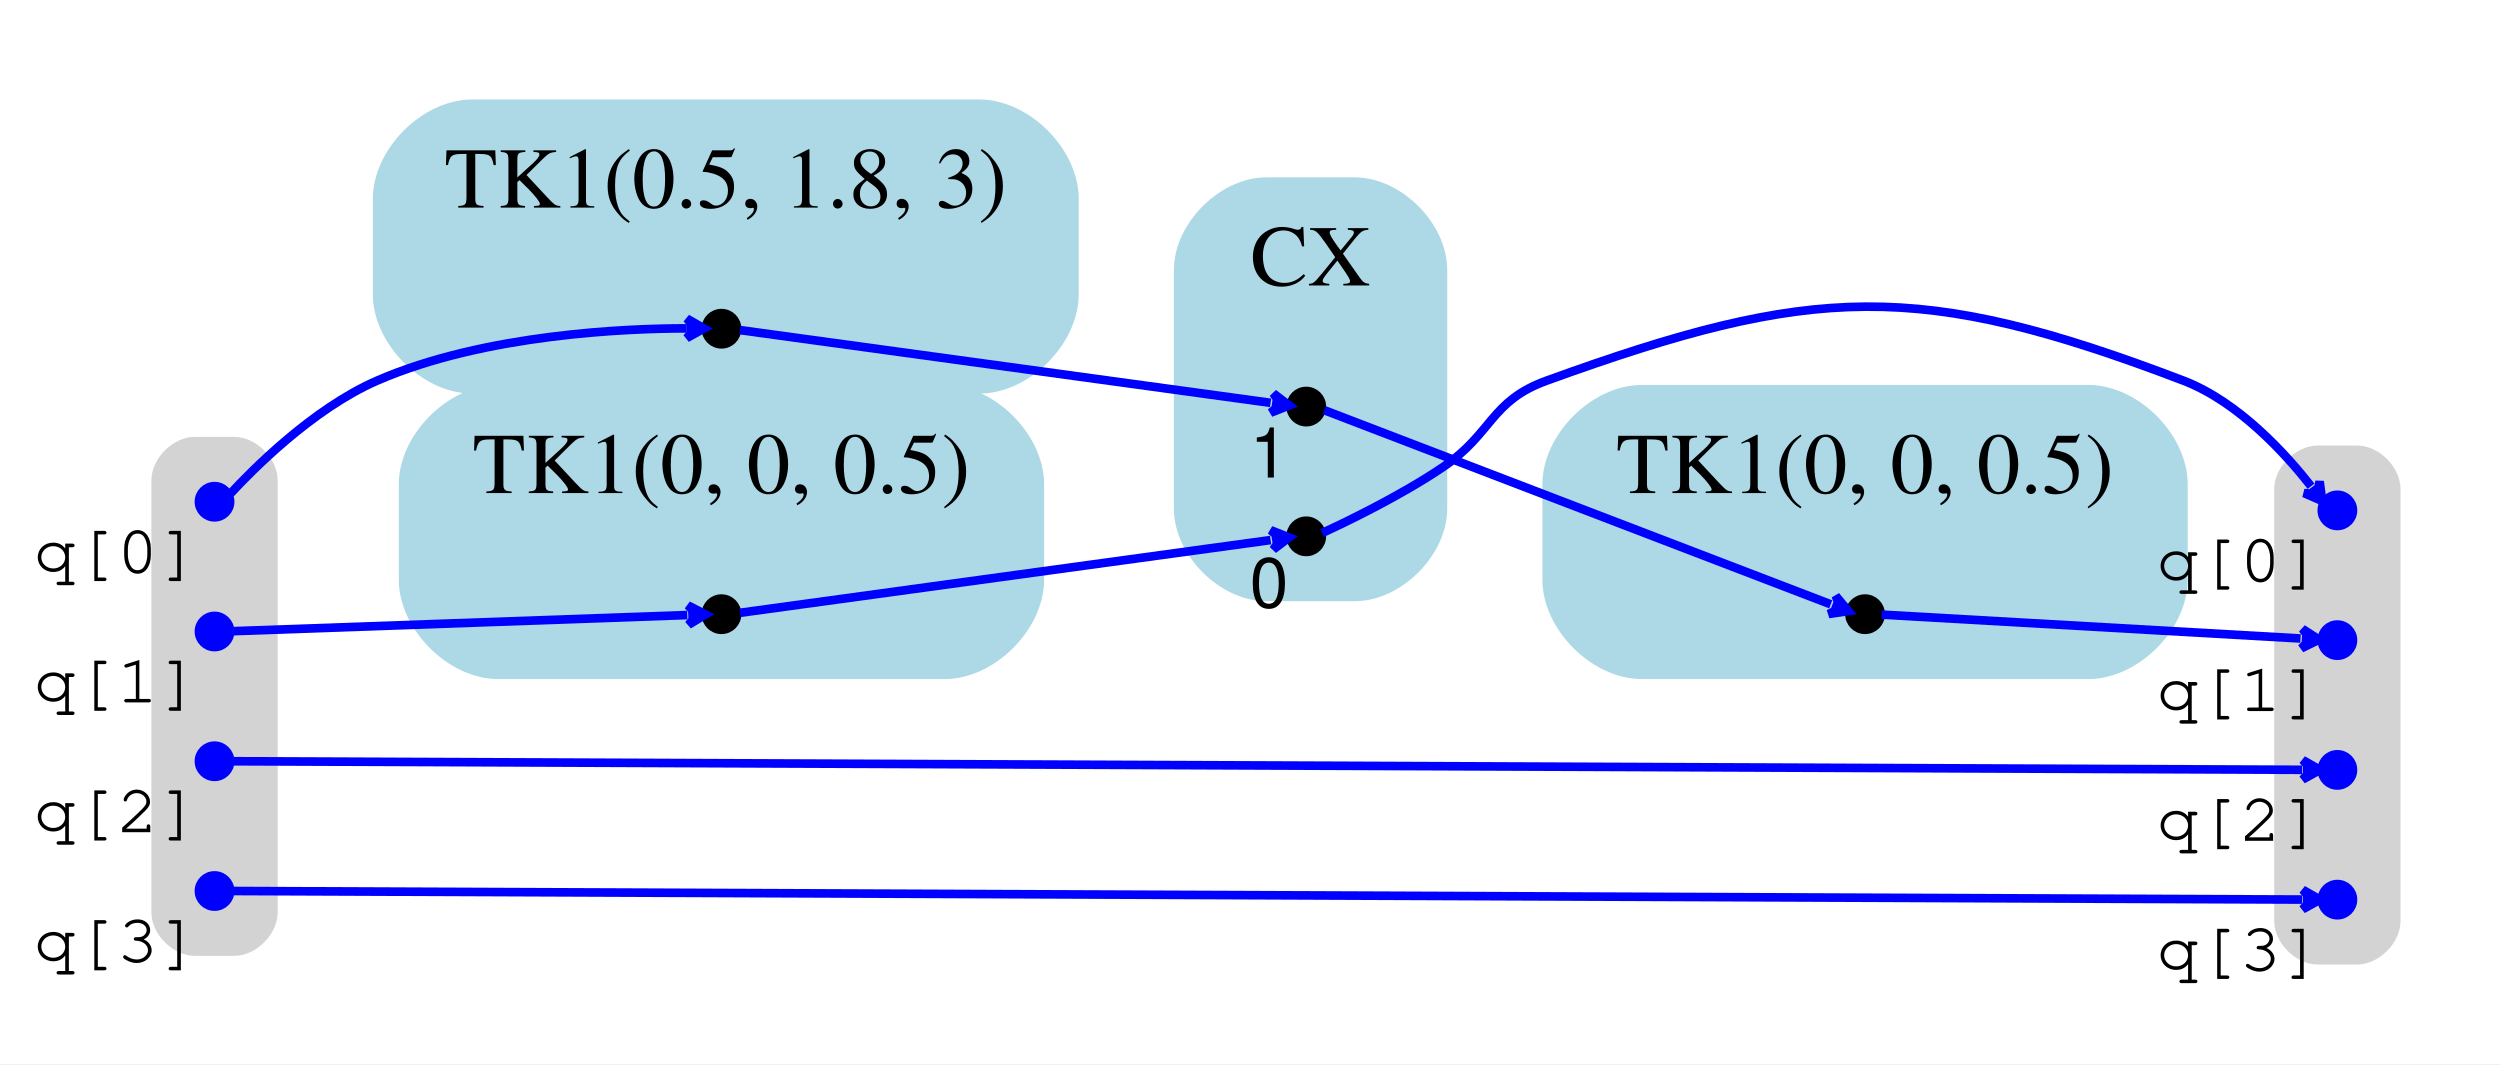
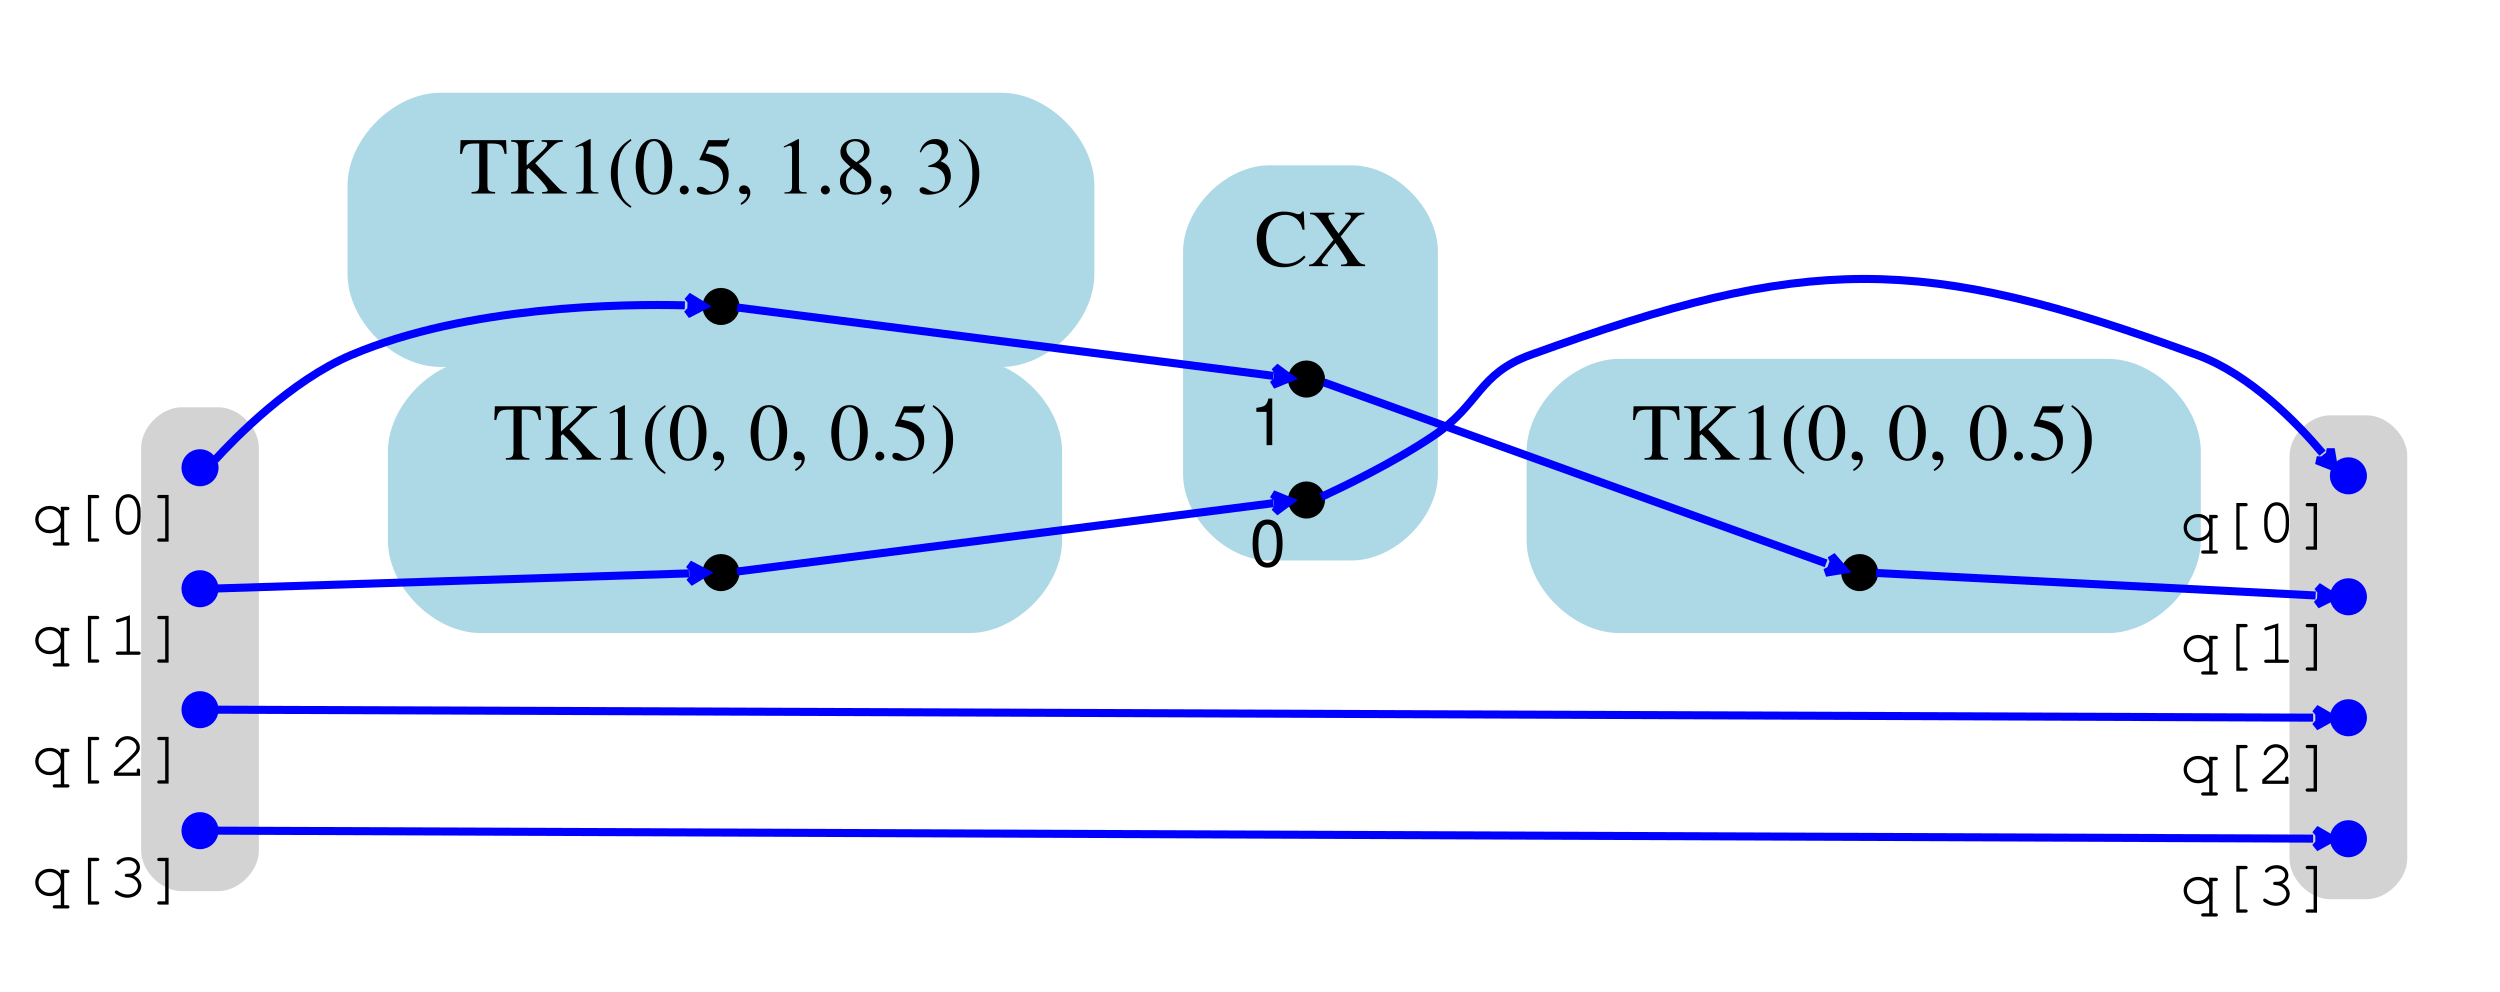
- <svg xmlns="http://www.w3.org/2000/svg" width="289pt" height="123pt" viewBox="0.00 0.00 289.00 123.00">
+ <svg xmlns="http://www.w3.org/2000/svg" width="310pt" height="123pt" viewBox="0.00 0.00 310.00 123.00">
  <g id="graph0" class="graph" transform="scale(1 1) rotate(0) translate(4 119)">
-     <polygon fill="white" stroke="transparent" points="-4,4 -4,-119 285,-119 285,4 -4,4" />
+     <polygon fill="white" stroke="transparent" points="-4,4 -4,-119 306,-119 306,4 -4,4" />
    <g id="clust1" class="cluster">
      <path fill="lightgrey" stroke="lightgrey" d="M18.53,-9C18.53,-9 23.07,-9 23.07,-9 25.33,-9 27.6,-11.27 27.6,-13.53 27.6,-13.53 27.6,-63.47 27.6,-63.47 27.6,-65.73 25.33,-68 23.07,-68 23.07,-68 18.53,-68 18.53,-68 16.27,-68 14,-65.73 14,-63.47 14,-63.47 14,-13.53 14,-13.53 14,-11.27 16.27,-9 18.53,-9" />
    </g>
    <g id="clust3" class="cluster">
-       <path fill="lightgrey" stroke="lightgrey" d="M263.93,-8C263.93,-8 268.47,-8 268.47,-8 270.73,-8 273,-10.27 273,-12.53 273,-12.53 273,-62.47 273,-62.47 273,-64.73 270.73,-67 268.47,-67 268.47,-67 263.93,-67 263.93,-67 261.67,-67 259.4,-64.73 259.4,-62.47 259.4,-62.47 259.4,-12.53 259.4,-12.53 259.4,-10.27 261.67,-8 263.93,-8" />
+       <path fill="lightgrey" stroke="lightgrey" d="M284.93,-8C284.93,-8 289.47,-8 289.47,-8 291.73,-8 294,-10.27 294,-12.53 294,-12.53 294,-62.47 294,-62.47 294,-64.73 291.73,-67 289.47,-67 289.47,-67 284.93,-67 284.93,-67 282.67,-67 280.4,-64.73 280.4,-62.47 280.4,-62.47 280.4,-12.53 280.4,-12.53 280.4,-10.27 282.67,-8 284.93,-8" />
    </g>
    <g id="clust5" class="cluster">
-       <path fill="lightblue" stroke="lightblue" d="M142.4,-50C142.4,-50 152.6,-50 152.6,-50 157.7,-50 162.8,-55.1 162.8,-60.2 162.8,-60.2 162.8,-87.8 162.8,-87.8 162.8,-92.9 157.7,-98 152.6,-98 152.6,-98 142.4,-98 142.4,-98 137.3,-98 132.2,-92.9 132.2,-87.8 132.2,-87.8 132.2,-60.2 132.2,-60.2 132.2,-55.1 137.3,-50 142.4,-50" />
-       <text text-anchor="middle" x="147.5" y="-86" font-family="Times,serif" font-size="10.00">CX</text>
+       <path fill="lightblue" stroke="lightblue" d="M153.4,-50C153.4,-50 163.6,-50 163.6,-50 168.7,-50 173.8,-55.1 173.8,-60.2 173.8,-60.2 173.8,-87.8 173.8,-87.8 173.8,-92.9 168.7,-98 163.6,-98 163.6,-98 153.4,-98 153.4,-98 148.3,-98 143.2,-92.9 143.2,-87.8 143.2,-87.8 143.2,-60.2 143.2,-60.2 143.2,-55.1 148.3,-50 153.4,-50" />
+       <text text-anchor="middle" x="158.5" y="-86" font-family="Times,serif" font-size="10.00">CX</text>
    </g>
    <g id="clust6" class="cluster">
-       <path fill="lightblue" stroke="lightblue" d="M50.6,-74C50.6,-74 109.2,-74 109.2,-74 114.7,-74 120.2,-79.5 120.2,-85 120.2,-85 120.2,-96 120.2,-96 120.2,-101.5 114.7,-107 109.2,-107 109.2,-107 50.6,-107 50.6,-107 45.1,-107 39.6,-101.5 39.6,-96 39.6,-96 39.6,-85 39.6,-85 39.6,-79.5 45.1,-74 50.6,-74" />
-       <text text-anchor="middle" x="79.9" y="-95" font-family="Times,serif" font-size="10.00">TK1(0.5, 1.8, 3)</text>
+       <path fill="lightblue" stroke="lightblue" d="M50.6,-74C50.6,-74 120.2,-74 120.2,-74 125.7,-74 131.2,-79.5 131.2,-85 131.2,-85 131.2,-96 131.2,-96 131.2,-101.5 125.7,-107 120.2,-107 120.2,-107 50.6,-107 50.6,-107 45.1,-107 39.6,-101.5 39.6,-96 39.6,-96 39.6,-85 39.6,-85 39.6,-79.5 45.1,-74 50.6,-74" />
+       <text text-anchor="middle" x="85.4" y="-95" font-family="Times,serif" font-size="10.00">TK1(0.5, 1.8, 3)</text>
    </g>
    <g id="clust7" class="cluster">
-       <path fill="lightblue" stroke="lightblue" d="M53.6,-41C53.6,-41 105.2,-41 105.2,-41 110.7,-41 116.2,-46.5 116.2,-52 116.2,-52 116.2,-63 116.2,-63 116.2,-68.5 110.7,-74 105.2,-74 105.2,-74 53.6,-74 53.6,-74 48.1,-74 42.6,-68.5 42.6,-63 42.6,-63 42.6,-52 42.6,-52 42.6,-46.5 48.1,-41 53.6,-41" />
-       <text text-anchor="middle" x="79.4" y="-62" font-family="Times,serif" font-size="10.00">TK1(0, 0, 0.5)</text>
+       <path fill="lightblue" stroke="lightblue" d="M55.6,-41C55.6,-41 116.2,-41 116.2,-41 121.7,-41 127.2,-46.5 127.2,-52 127.2,-52 127.2,-63 127.2,-63 127.2,-68.5 121.7,-74 116.2,-74 116.2,-74 55.6,-74 55.6,-74 50.1,-74 44.6,-68.5 44.6,-63 44.6,-63 44.6,-52 44.6,-52 44.6,-46.5 50.1,-41 55.6,-41" />
+       <text text-anchor="middle" x="85.9" y="-62" font-family="Times,serif" font-size="10.00">TK1(0, 0, 0.5)</text>
    </g>
    <g id="clust8" class="cluster">
-       <path fill="lightblue" stroke="lightblue" d="M185.8,-41C185.8,-41 237.4,-41 237.4,-41 242.9,-41 248.4,-46.5 248.4,-52 248.4,-52 248.4,-63 248.4,-63 248.4,-68.5 242.9,-74 237.4,-74 237.4,-74 185.8,-74 185.8,-74 180.3,-74 174.8,-68.5 174.8,-63 174.8,-63 174.8,-52 174.8,-52 174.8,-46.5 180.3,-41 185.8,-41" />
-       <text text-anchor="middle" x="211.6" y="-62" font-family="Times,serif" font-size="10.00">TK1(0, 0, 0.5)</text>
+       <path fill="lightblue" stroke="lightblue" d="M196.8,-41C196.8,-41 257.4,-41 257.4,-41 262.9,-41 268.4,-46.5 268.4,-52 268.4,-52 268.4,-63 268.4,-63 268.4,-68.5 262.9,-74 257.4,-74 257.4,-74 196.8,-74 196.8,-74 191.3,-74 185.8,-68.5 185.8,-63 185.8,-63 185.8,-52 185.8,-52 185.8,-46.5 191.3,-41 196.8,-41" />
+       <text text-anchor="middle" x="227.1" y="-62" font-family="Times,serif" font-size="10.00">TK1(0, 0, 0.5)</text>
    </g>
    <g id="node1" class="node">
      <ellipse fill="blue" stroke="blue" cx="20.8" cy="-61" rx="1.8" ry="1.8" />
      <text text-anchor="middle" x="9.5" y="-52.8" font-family="Courier,monospace" font-size="8.00">q[0]</text>
    </g>
    <g id="node11" class="node">
-       <ellipse fill="black" stroke="black" cx="79.4" cy="-81" rx="1.8" ry="1.8" />
+       <ellipse fill="black" stroke="black" cx="85.4" cy="-81" rx="1.8" ry="1.8" />
    </g>
    <g id="edge1" class="edge">
-       <path fill="none" stroke="blue" d="M22.65,-61.95C25.04,-64.54 32.1,-71.74 39.6,-75 52.07,-80.42 68.67,-81.04 75.39,-81.04" />
-       <polygon fill="blue" stroke="blue" points="77.39,-81.03 75.4,-82.17 76.39,-81.04 75.39,-81.04 75.39,-81.04 75.39,-81.04 76.39,-81.04 75.38,-79.92 77.39,-81.03 77.39,-81.03" />
+       <path fill="none" stroke="blue" d="M22.65,-61.96C25.02,-64.56 32.07,-71.82 39.6,-75 54.02,-81.09 73.17,-81.33 80.92,-81.14" />
+       <polygon fill="blue" stroke="blue" points="83.23,-81.06 81.27,-82.26 82.23,-81.1 81.24,-81.13 81.24,-81.13 81.24,-81.13 82.23,-81.1 81.2,-80.01 83.23,-81.06 83.23,-81.06" />
    </g>
    <g id="node2" class="node">
      <ellipse fill="blue" stroke="blue" cx="20.8" cy="-46" rx="1.8" ry="1.8" />
      <text text-anchor="middle" x="9.5" y="-37.8" font-family="Courier,monospace" font-size="8.00">q[1]</text>
    </g>
    <g id="node12" class="node">
-       <ellipse fill="black" stroke="black" cx="79.4" cy="-48" rx="1.8" ry="1.8" />
+       <ellipse fill="black" stroke="black" cx="85.4" cy="-48" rx="1.8" ry="1.8" />
    </g>
    <g id="edge2" class="edge">
-       <path fill="none" stroke="blue" d="M22.78,-46.03C29.17,-46.26 64.87,-47.52 75.45,-47.9" />
-       <polygon fill="blue" stroke="blue" points="77.56,-47.97 75.52,-49.02 76.56,-47.94 75.56,-47.9 75.56,-47.9 75.56,-47.9 76.56,-47.94 75.6,-46.78 77.56,-47.97 77.56,-47.97" />
+       <path fill="none" stroke="blue" d="M22.89,-46.03C30.01,-46.26 70.11,-47.54 81.43,-47.9" />
+       <polygon fill="blue" stroke="blue" points="83.47,-47.97 81.44,-49.03 82.47,-47.94 81.47,-47.91 81.47,-47.91 81.47,-47.91 82.47,-47.94 81.51,-46.78 83.47,-47.97 83.47,-47.97" />
    </g>
    <g id="node3" class="node">
      <ellipse fill="blue" stroke="blue" cx="20.8" cy="-31" rx="1.8" ry="1.8" />
      <text text-anchor="middle" x="9.5" y="-22.8" font-family="Courier,monospace" font-size="8.00">q[2]</text>
    </g>
    <g id="node7" class="node">
-       <ellipse fill="blue" stroke="blue" cx="266.2" cy="-30" rx="1.8" ry="1.8" />
-       <text text-anchor="middle" x="254.9" y="-21.8" font-family="Courier,monospace" font-size="8.00">q[2]</text>
+       <ellipse fill="blue" stroke="blue" cx="287.2" cy="-30" rx="1.8" ry="1.8" />
+       <text text-anchor="middle" x="275.9" y="-21.8" font-family="Courier,monospace" font-size="8.00">q[2]</text>
    </g>
    <g id="edge3" class="edge">
-       <path fill="none" stroke="blue" d="M22.89,-31C39.23,-30.93 235.13,-30.12 262.12,-30.01" />
-       <polygon fill="blue" stroke="blue" points="264.2,-30 262.2,-31.14 263.2,-30.01 262.2,-30.01 262.2,-30.01 262.2,-30.01 263.2,-30.01 262.19,-28.89 264.2,-30 264.2,-30" />
+       <path fill="none" stroke="blue" d="M22.76,-31C38.87,-30.94 253.28,-30.12 282.83,-30.01" />
+       <polygon fill="blue" stroke="blue" points="285.1,-30 283.11,-31.14 284.1,-30.01 283.1,-30.01 283.1,-30.01 283.1,-30.01 284.1,-30.01 283.1,-28.89 285.1,-30 285.1,-30" />
    </g>
    <g id="node4" class="node">
      <ellipse fill="blue" stroke="blue" cx="20.8" cy="-16" rx="1.8" ry="1.8" />
      <text text-anchor="middle" x="9.5" y="-7.8" font-family="Courier,monospace" font-size="8.00">q[3]</text>
    </g>
    <g id="node8" class="node">
-       <ellipse fill="blue" stroke="blue" cx="266.2" cy="-15" rx="1.8" ry="1.8" />
-       <text text-anchor="middle" x="254.9" y="-6.8" font-family="Courier,monospace" font-size="8.00">q[3]</text>
+       <ellipse fill="blue" stroke="blue" cx="287.2" cy="-15" rx="1.8" ry="1.8" />
+       <text text-anchor="middle" x="275.9" y="-6.8" font-family="Courier,monospace" font-size="8.00">q[3]</text>
    </g>
    <g id="edge4" class="edge">
-       <path fill="none" stroke="blue" d="M22.89,-16C39.23,-15.93 235.13,-15.12 262.12,-15.01" />
-       <polygon fill="blue" stroke="blue" points="264.2,-15 262.2,-16.14 263.2,-15.01 262.2,-15.01 262.2,-15.01 262.2,-15.01 263.2,-15.01 262.19,-13.89 264.2,-15 264.2,-15" />
+       <path fill="none" stroke="blue" d="M22.76,-16C38.87,-15.94 253.28,-15.12 282.83,-15.01" />
+       <polygon fill="blue" stroke="blue" points="285.1,-15 283.11,-16.14 284.1,-15.01 283.1,-15.01 283.1,-15.01 283.1,-15.01 284.1,-15.01 283.1,-13.89 285.1,-15 285.1,-15" />
    </g>
    <g id="node5" class="node">
-       <ellipse fill="blue" stroke="blue" cx="266.2" cy="-60" rx="1.8" ry="1.8" />
-       <text text-anchor="middle" x="254.9" y="-51.8" font-family="Courier,monospace" font-size="8.00">q[0]</text>
+       <ellipse fill="blue" stroke="blue" cx="287.2" cy="-60" rx="1.8" ry="1.8" />
+       <text text-anchor="middle" x="275.9" y="-51.8" font-family="Courier,monospace" font-size="8.00">q[0]</text>
    </g>
    <g id="node6" class="node">
-       <ellipse fill="blue" stroke="blue" cx="266.2" cy="-45" rx="1.8" ry="1.8" />
-       <text text-anchor="middle" x="254.9" y="-36.8" font-family="Courier,monospace" font-size="8.00">q[1]</text>
+       <ellipse fill="blue" stroke="blue" cx="287.2" cy="-45" rx="1.8" ry="1.8" />
+       <text text-anchor="middle" x="275.9" y="-36.8" font-family="Courier,monospace" font-size="8.00">q[1]</text>
    </g>
    <g id="node9" class="node">
-       <ellipse fill="black" stroke="black" cx="147" cy="-57" rx="1.8" ry="1.8" />
-       <text text-anchor="middle" x="142.7" y="-48.8" font-family="Helvetica,sans-Serif" font-size="8.00">0</text>
+       <ellipse fill="black" stroke="black" cx="158" cy="-57" rx="1.8" ry="1.8" />
+       <text text-anchor="middle" x="153.2" y="-48.8" font-family="Helvetica,sans-Serif" font-size="8.00">0</text>
    </g>
    <g id="edge5" class="edge">
-       <path fill="none" stroke="blue" d="M148.84,-57.38C151.14,-58.44 157.77,-61.59 162.8,-65 168.55,-68.89 168.27,-72.64 174.8,-75 205.56,-86.14 217.84,-86.66 248.4,-75 254.81,-72.55 260.33,-66.41 263.16,-62.79" />
-       <polygon fill="blue" stroke="blue" points="264.45,-61.08 264.15,-63.35 263.85,-61.88 263.25,-62.68 263.25,-62.68 263.25,-62.68 263.85,-61.88 262.35,-62 264.45,-61.08 264.45,-61.08" />
+       <path fill="none" stroke="blue" d="M159.84,-57.38C162.14,-58.44 168.77,-61.59 173.8,-65 179.55,-68.89 179.27,-72.64 185.8,-75 220.32,-87.5 233.92,-87.59 268.4,-75 275.06,-72.57 280.96,-66.42 284,-62.8" />
+       <polygon fill="blue" stroke="blue" points="285.39,-61.08 285.01,-63.34 284.76,-61.86 284.13,-62.64 284.13,-62.64 284.13,-62.64 284.76,-61.86 283.26,-61.93 285.39,-61.08 285.39,-61.08" />
    </g>
    <g id="node10" class="node">
-       <ellipse fill="black" stroke="black" cx="147" cy="-72" rx="1.8" ry="1.8" />
-       <text text-anchor="middle" x="142.7" y="-63.8" font-family="Helvetica,sans-Serif" font-size="8.00">1</text>
+       <ellipse fill="black" stroke="black" cx="158" cy="-72" rx="1.8" ry="1.8" />
+       <text text-anchor="middle" x="153.2" y="-63.8" font-family="Helvetica,sans-Serif" font-size="8.00">1</text>
    </g>
    <g id="node13" class="node">
-       <ellipse fill="black" stroke="black" cx="211.6" cy="-48" rx="1.8" ry="1.8" />
+       <ellipse fill="black" stroke="black" cx="226.6" cy="-48" rx="1.8" ry="1.8" />
    </g>
    <g id="edge6" class="edge">
-       <path fill="none" stroke="blue" d="M149.09,-71.58C156.21,-68.85 196.31,-53.48 207.63,-49.14" />
-       <polygon fill="blue" stroke="blue" points="209.67,-48.36 208.21,-50.12 208.74,-48.71 207.81,-49.07 207.81,-49.07 207.81,-49.07 208.74,-48.71 207.4,-48.02 209.67,-48.36 209.67,-48.36" />
+       <path fill="none" stroke="blue" d="M160.16,-71.58C167.74,-68.85 210.39,-53.48 222.44,-49.14" />
+       <polygon fill="blue" stroke="blue" points="224.61,-48.36 223.11,-50.09 223.67,-48.69 222.73,-49.03 222.73,-49.03 222.73,-49.03 223.67,-48.69 222.35,-47.98 224.61,-48.36 224.61,-48.36" />
    </g>
    <g id="edge7" class="edge">
-       <path fill="none" stroke="blue" d="M81.54,-80.84C89,-79.82 131.02,-74.05 142.88,-72.43" />
-       <polygon fill="blue" stroke="blue" points="145.03,-72.13 143.2,-73.52 144.04,-72.27 143.05,-72.41 143.05,-72.41 143.05,-72.41 144.04,-72.27 142.89,-71.29 145.03,-72.13 145.03,-72.13" />
+       <path fill="none" stroke="blue" d="M87.4,-80.87C94.81,-79.93 141.4,-73.99 153.91,-72.39" />
+       <polygon fill="blue" stroke="blue" points="155.94,-72.14 154.1,-73.5 154.94,-72.26 153.95,-72.39 153.95,-72.39 153.95,-72.39 154.94,-72.26 153.81,-71.27 155.94,-72.14 155.94,-72.14" />
    </g>
    <g id="edge8" class="edge">
-       <path fill="none" stroke="blue" d="M81.54,-48.16C89,-49.18 131.02,-54.95 142.88,-56.57" />
-       <polygon fill="blue" stroke="blue" points="145.03,-56.87 142.89,-57.71 144.04,-56.73 143.05,-56.59 143.05,-56.59 143.05,-56.59 144.04,-56.73 143.2,-55.48 145.03,-56.87 145.03,-56.87" />
+       <path fill="none" stroke="blue" d="M87.4,-48.13C94.81,-49.07 141.4,-55.01 153.91,-56.61" />
+       <polygon fill="blue" stroke="blue" points="155.94,-56.86 153.81,-57.73 154.94,-56.74 153.95,-56.61 153.95,-56.61 153.95,-56.61 154.94,-56.74 154.1,-55.5 155.94,-56.86 155.94,-56.86" />
    </g>
    <g id="edge9" class="edge">
-       <path fill="none" stroke="blue" d="M213.51,-47.95C219.35,-47.62 251.51,-45.78 261.94,-45.19" />
-       <polygon fill="blue" stroke="blue" points="264.09,-45.06 262.16,-46.3 263.09,-45.12 262.09,-45.18 262.09,-45.18 262.09,-45.18 263.09,-45.12 262.03,-44.05 264.09,-45.06 264.09,-45.06" />
+       <path fill="none" stroke="blue" d="M228.62,-47.95C235.23,-47.61 272.19,-45.72 283.14,-45.16" />
+       <polygon fill="blue" stroke="blue" points="285.33,-45.04 283.39,-46.27 284.33,-45.1 283.33,-45.15 283.33,-45.15 283.33,-45.15 284.33,-45.1 283.28,-44.02 285.33,-45.04 285.33,-45.04" />
    </g>
  </g>
</svg>
